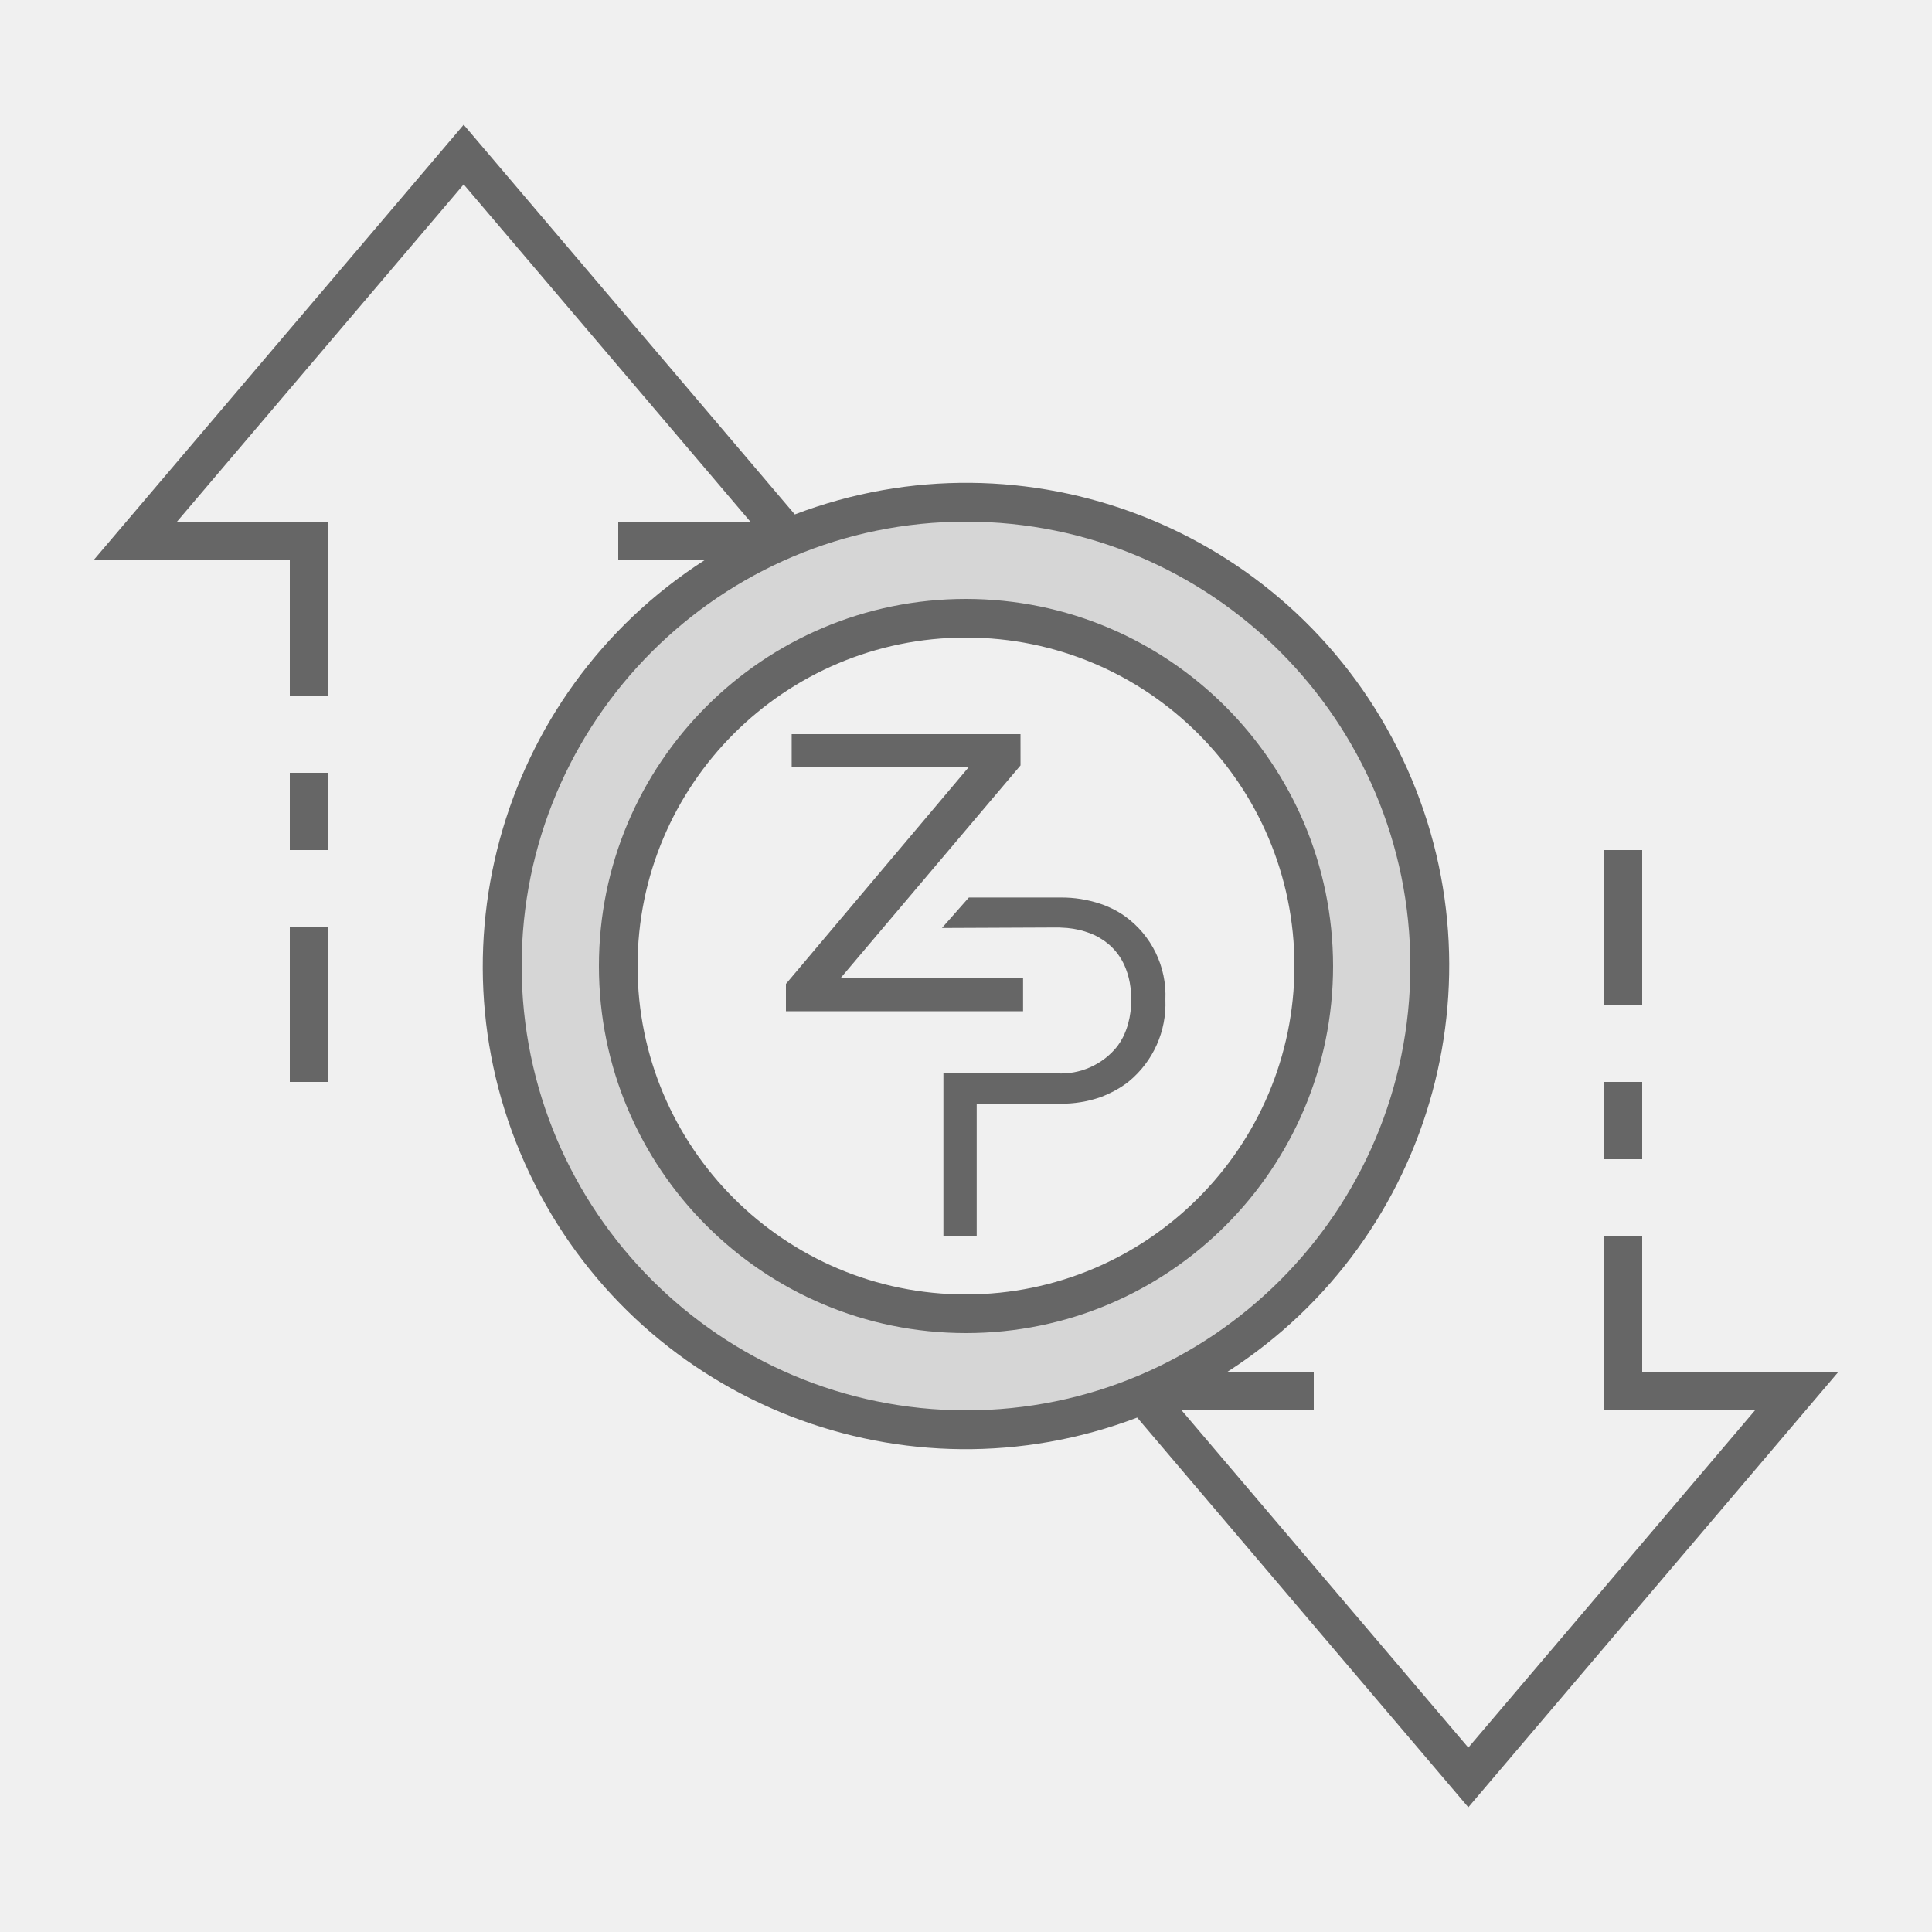
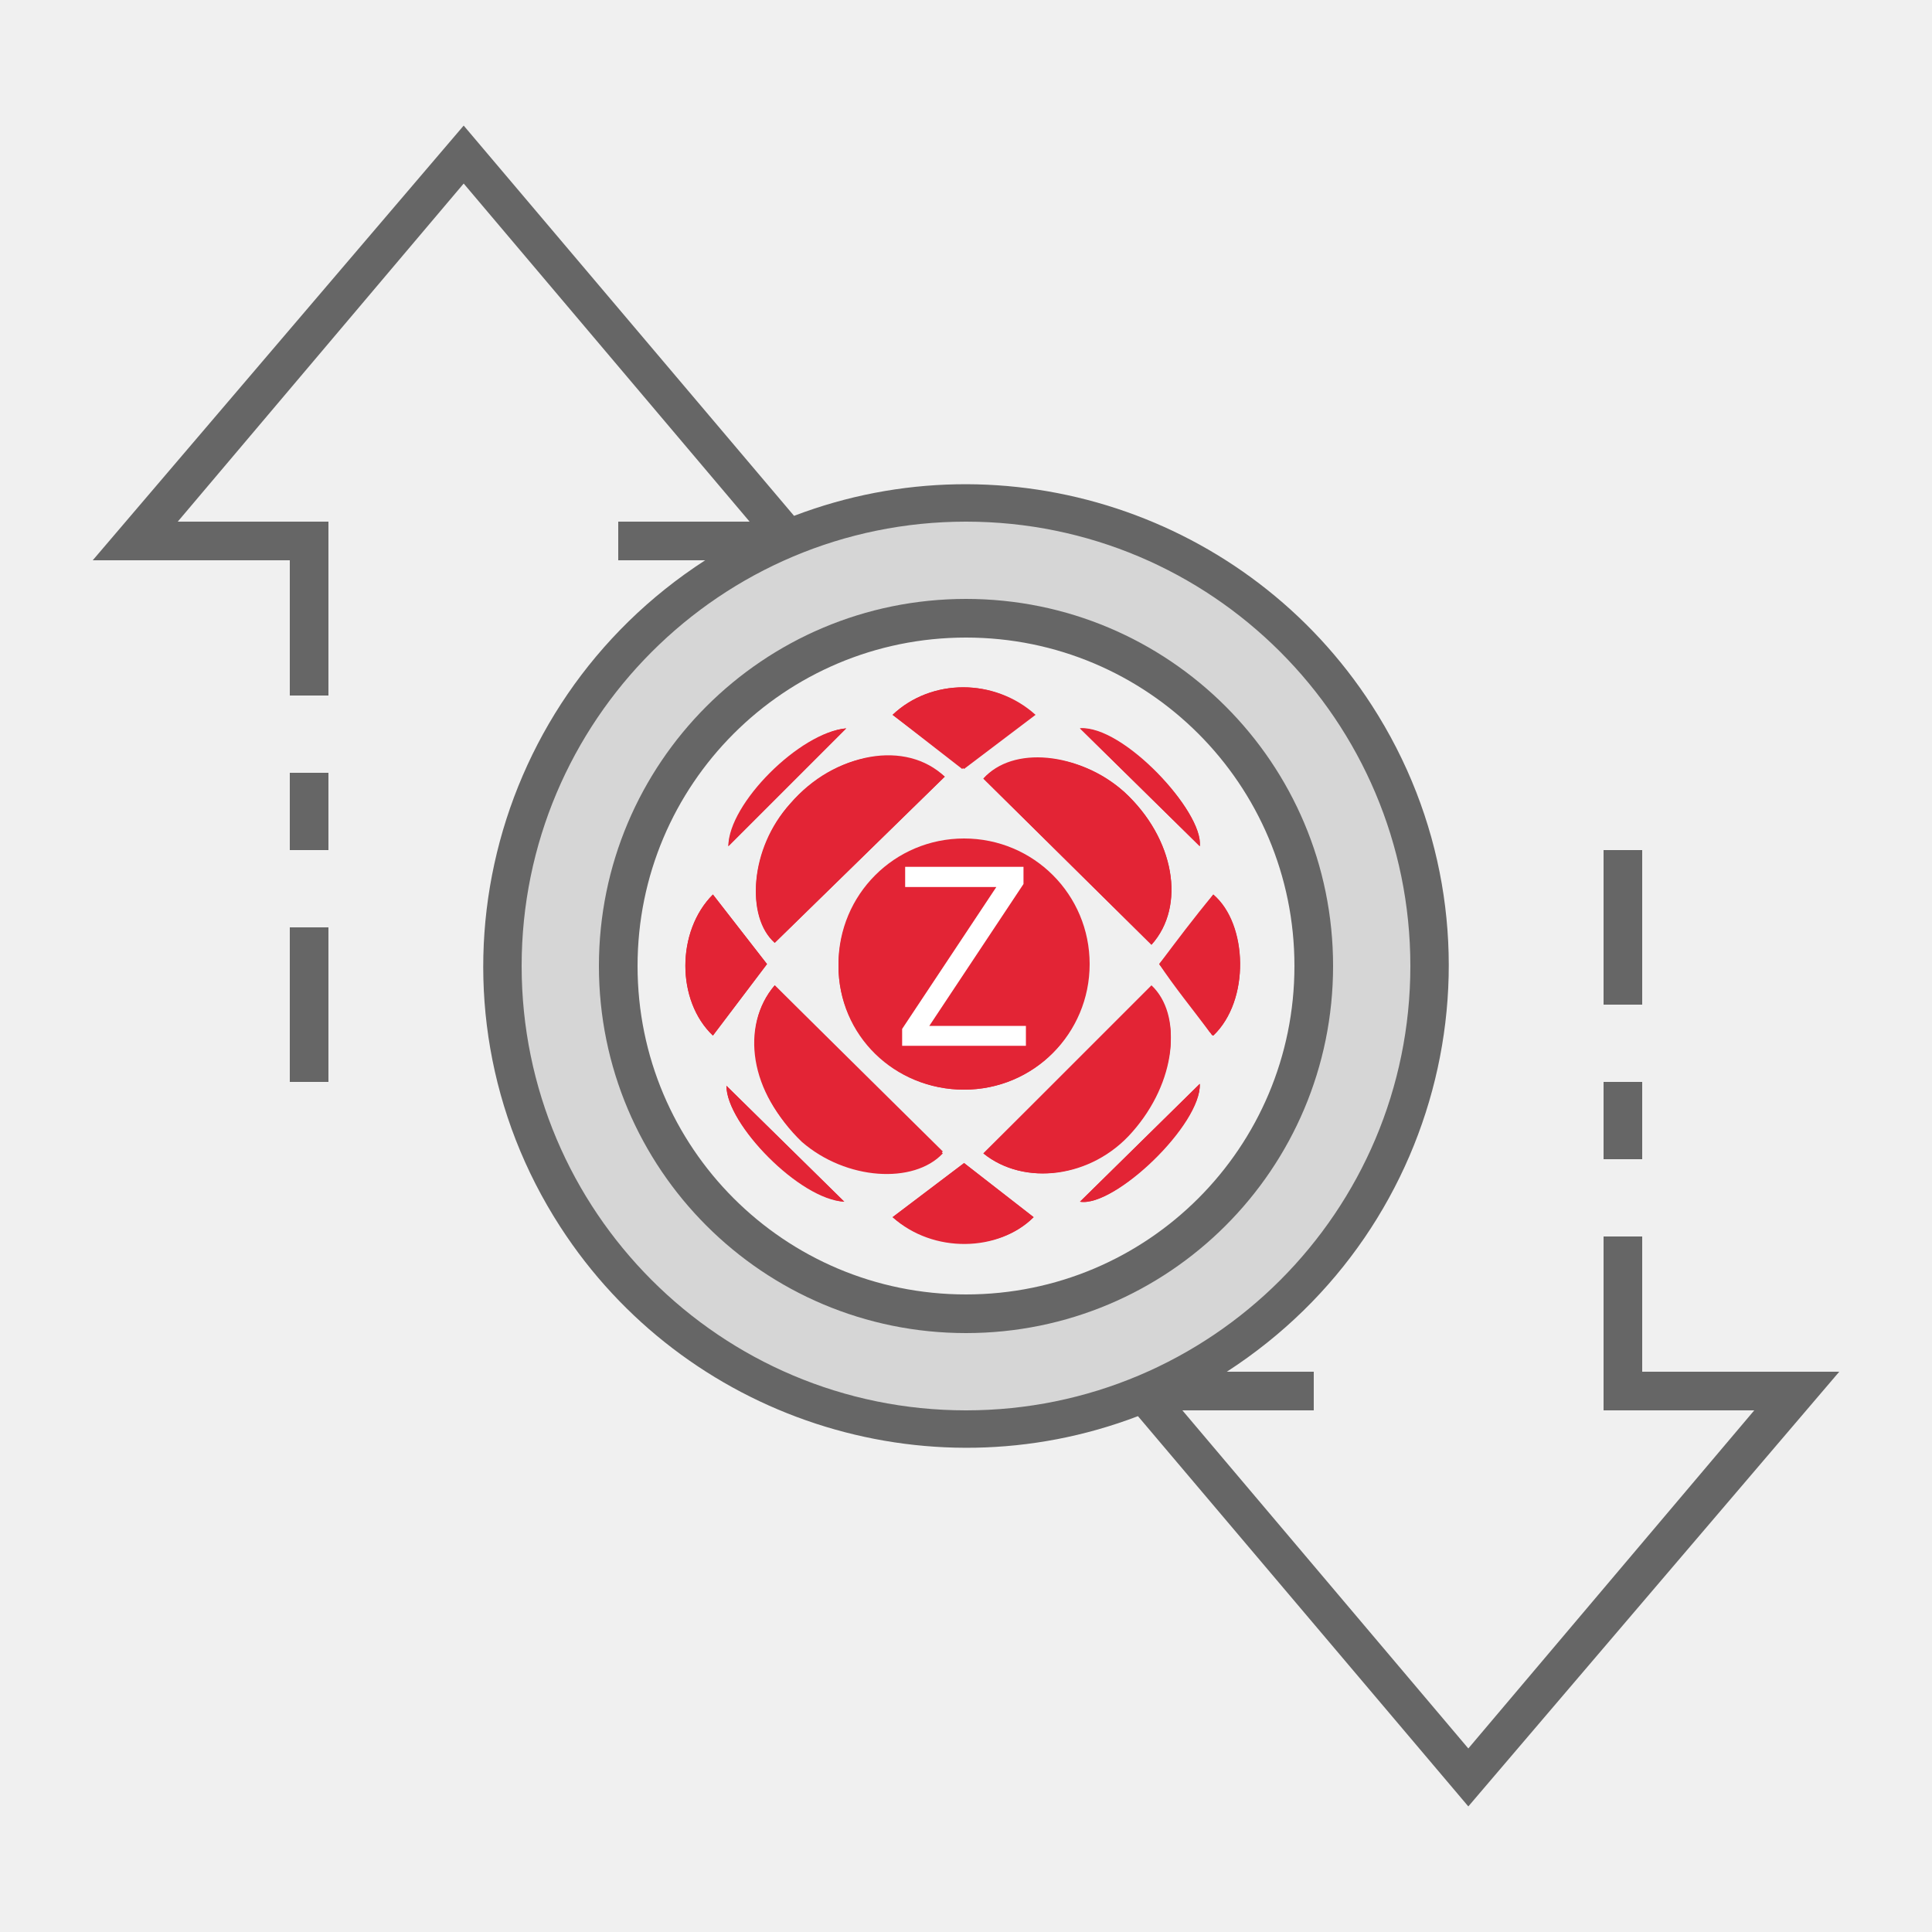
- <svg xmlns="http://www.w3.org/2000/svg" id="ic_empty_zsparks" width="100" height="100" viewBox="0 0 100 100">
-   <defs>
-     <style type="text/css">
-             .cls-1{fill:#d6d6d6}.cls-2{fill:#666}.cls-3{fill:none}
-         </style>
-   </defs>
-   <g id="Group_9086" data-name="Group 9086">
-     <path id="Path_19031" d="M50 26a24 24 0 1 0 24 24 24 24 0 0 0-24-24zm0 42a18 18 0 1 1 18-18 18 18 0 0 1-18 18z" class="cls-1" data-name="Path 19031" />
-     <g id="Group_9085" data-name="Group 9085">
-       <g id="Group_9083" data-name="Group 9083">
-         <path id="Path_19032" d="M50 31a19 19 0 1 0 19 19 19.021 19.021 0 0 0-19-19zm0 36a17 17 0 1 1 17-17 17.019 17.019 0 0 1-17 17z" class="cls-2" data-name="Path 19032" />
-         <path id="Rectangle_4749" d="M0 0h2v4H0z" class="cls-2" data-name="Rectangle 4749" transform="translate(83 56)" />
-         <path id="Rectangle_4750" d="M0 0h2v8H0z" class="cls-2" data-name="Rectangle 4750" transform="translate(83 44)" />
-         <path id="Rectangle_4751" d="M0 0h2v8H0z" class="cls-2" data-name="Rectangle 4751" transform="translate(15 48)" />
-         <path id="Rectangle_4752" d="M0 0h2v4H0z" class="cls-2" data-name="Rectangle 4752" transform="translate(15 40)" />
-         <path id="Path_19033" d="M95.162 71H85v-7h-2v9h7.838L76 90.456 61.162 73H68v-2h-4.461a24.989 24.989 0 0 0-22.4-44.374L24 6.456 4.838 29H15v7h2v-9H9.162L24 9.544 38.838 27H32v2h4.461a24.989 24.989 0 0 0 22.4 44.374L76 93.544zM27 50a23 23 0 1 1 23 23 23.026 23.026 0 0 1-23-23z" class="cls-2" data-name="Path 19033" />
-       </g>
-       <g id="Group_9084" data-name="Group 9084">
-         <path id="Path_19034" d="M58.218 47.418a4.728 4.728 0 0 0-.653-.386 5.67 5.67 0 0 0-.354-.158c-.083-.032-.165-.064-.247-.089a6.268 6.268 0 0 0-2.053-.329h-4.763l-1.393 1.577 5.96-.026c.07 0 .146 0 .215.007a4.6 4.6 0 0 1 .615.057l.2.038a3.62 3.62 0 0 1 .551.152c.057.019.114.044.171.063a3.075 3.075 0 0 1 .33.152c.05.025.1.057.152.089a2.949 2.949 0 0 1 .424.3 3.081 3.081 0 0 1 .836 1.121c.025.057.051.114.07.171a3.935 3.935 0 0 1 .234.943 5.268 5.268 0 0 1 .038.64 4.53 4.53 0 0 1-.158 1.242 3.955 3.955 0 0 1-.266.7 3.293 3.293 0 0 1-.285.462 3.735 3.735 0 0 1-3.161 1.412h-5.85V64h1.723v-6.872H54.9a6.138 6.138 0 0 0 2.052-.336c.082-.031.165-.057.247-.1a1.532 1.532 0 0 0 .184-.082 4.403 4.403 0 0 0 .551-.292c.044-.025.088-.056.133-.082.025-.019.057-.038.082-.057a3.1 3.1 0 0 0 .285-.209 5.2 5.2 0 0 0 1.887-4.224 5.041 5.041 0 0 0-2.103-4.328z" class="cls-2" data-name="Path 19034" />
-         <path id="Path_19035" d="M52.821 38H40.977v1.691h9.178L40.68 50.927v1.413h12.274v-1.7l-9.424-.04 9.292-10.983z" class="cls-2" data-name="Path 19035" />
+ <svg xmlns="http://www.w3.org/2000/svg" version="1.1" id="ic_empty_zsparks" x="0px" y="0px" viewBox="0 0 100 100" style="enable-background:new 0 0 100 100;" xml:space="preserve">
+   <style type="text/css">
+ 	.st0{fill:#D6D6D6;}
+ 	.st1{fill:#666666;}
+ 	.st2{fill:none;}
+ 	.st3{fill-rule:evenodd;clip-rule:evenodd;fill:#E32435;}
+ 	.st4{fill:#FFFFFF;}
+ 	.st5{font-family:'MyriadPro-Regular';}
+ 	.st6{font-size:12.973px;}
+ </style>
+   <g id="Group_9086">
+     <path id="Path_19031" class="st0" d="M50,26c-13.3,0-24,10.7-24,24s10.7,24,24,24s24-10.7,24-24S63.3,26,50,26z M50,68   c-9.9,0-18-8.1-18-18s8.1-18,18-18s18,8.1,18,18S59.9,68,50,68z" />
+     <g id="Group_9085">
+       <g id="Group_9083">
+         <path id="Path_19032" class="st1" d="M50,31c-10.5,0-19,8.5-19,19s8.5,19,19,19s19-8.5,19-19C69,39.5,60.5,31,50,31z M50,67     c-9.4,0-17-7.6-17-17s7.6-17,17-17s17,7.6,17,17C67,59.4,59.4,67,50,67z" />
+         <path id="Rectangle_4749" class="st1" d="M83,56h2v4h-2V56z" />
+         <path id="Rectangle_4750" class="st1" d="M83,44h2v8h-2V44z" />
+         <path id="Rectangle_4751" class="st1" d="M15,48h2v8h-2V48z" />
+         <path id="Rectangle_4752" class="st1" d="M15,40h2v4h-2V40z" />
+         <path id="Path_19033" class="st1" d="M95.2,71H85v-7h-2v9h7.8L76,90.5L61.2,73H68v-2h-4.5c11.6-7.5,15-22.9,7.5-34.5     c-6.4-9.9-18.9-14-29.9-9.8L24,6.5L4.8,29H15v7h2v-9H9.2L24,9.5L38.8,27H32v2h4.5c-11.6,7.5-15,22.9-7.5,34.5     c6.4,9.9,18.9,14,29.9,9.8L76,93.5L95.2,71z M27,50c0-12.7,10.3-23,23-23s23,10.3,23,23S62.7,73,50,73C37.3,73,27,62.7,27,50z" />
      </g>
    </g>
  </g>
-   <path id="Rectangle_4753" d="M0 0h100v100H0z" class="cls-3" data-name="Rectangle 4753" />
+   <path id="Rectangle_4753" class="st2" d="M0,0h100v100H0V0z" />
+   <path id="Rectangle_4542" class="st2" d="M30.1,30h39.6v39.6H30.1V30z" />
+   <path id="Rectangle_4543" class="st2" d="M30.4,29.8H70v39.6H30.4V29.8z" />
+   <path class="st3" d="M49.9,56.4c3.6,0,6.5-2.9,6.5-6.5c0-3.6-2.9-6.5-6.5-6.5c-3.6,0-6.5,2.9-6.5,6.5c0,0,0,0,0,0.1  C43.4,53.6,46.3,56.4,49.9,56.4z" />
+   <path class="st3" d="M48.9,40.2c-2-1.9-5.6-1.3-8,1.4c-2.1,2.4-2.3,5.9-0.8,7.2L48.9,40.2z" />
+   <path class="st3" d="M59.6,48.9c1.8-2,1.2-5.5-1.4-7.9c-2.4-2.1-5.8-2.4-7.3-0.7L59.6,48.9z" />
+   <path class="st3" d="M40.1,51c-1.8,2.1-1.3,5.6,1.4,8c2.3,2.1,5.7,2.2,7.3,0.6L40.1,51z" />
+   <path class="st3" d="M50.9,59.7c2.1,1.7,5.6,1.3,7.7-1.1c2.3-2.6,2.6-6,1-7.5L50.9,59.7z" />
+   <path class="st3" d="M62.8,53.6c1.9-1.8,1.8-5.8,0-7.3c-0.9,1.2-1.8,2.4-2.8,3.6c0.9,1.2,1.8,2.3,2.6,3.5  C62.7,53.5,62.8,53.6,62.8,53.6z" />
+   <path class="st3" d="M36.9,46.3c-1.9,1.9-1.9,5.5,0,7.3l2.8-3.7L36.9,46.3z" />
+   <path class="st3" d="M46.2,63c2.1,1.9,5.5,1.8,7.3,0l-3.6-2.8L46.2,63z" />
+   <path class="st3" d="M46.2,37l3.7,2.8l3.7-2.8C51.5,35.1,48.2,35.1,46.2,37z" />
+   <path class="st3" d="M55.9,37.7l6.2,6.1C62.3,42,58.1,37.6,55.9,37.7z" />
+   <path class="st3" d="M43.8,37.7c-2.3,0.2-6,3.9-6.1,6.1L43.8,37.7z" />
+   <path class="st3" d="M62.1,56.1l-6.2,6.1C57.7,62.5,62.2,58.2,62.1,56.1z" />
+   <path class="st3" d="M43.7,62.2l-6.1-6C37.6,58.2,41.4,62,43.7,62.2z" />
+   <path class="st3" d="M49.9,56.4c-3.6,0-6.5-2.9-6.5-6.4c0-3.6,2.9-6.5,6.4-6.5c3.6,0,6.5,2.8,6.5,6.4C56.4,53.5,53.5,56.4,49.9,56.4  C49.9,56.4,49.9,56.4,49.9,56.4z" />
+   <path class="st3" d="M48.9,40.2l-8.8,8.6c-1.5-1.4-1.3-4.9,0.8-7.2C43.2,38.9,46.8,38.4,48.9,40.2z" />
+   <path class="st3" d="M59.6,48.9l-8.7-8.6c1.5-1.6,5-1.4,7.3,0.7C60.8,43.4,61.4,46.9,59.6,48.9z" />
+   <path class="st3" d="M40.1,51l8.7,8.7c-1.5,1.6-5,1.4-7.3-0.6C38.9,56.6,38.3,53.1,40.1,51z" />
+   <path class="st3" d="M50.9,59.7l8.7-8.7c1.6,1.5,1.3,4.9-1,7.5C56.5,61,53,61.4,50.9,59.7z" />
+   <path class="st3" d="M62.8,53.6c-0.1,0-0.1-0.1-0.2-0.2c-0.9-1.2-1.8-2.3-2.6-3.5c0.9-1.2,1.8-2.4,2.8-3.6  C64.6,47.9,64.7,51.8,62.8,53.6z" />
+   <path class="st3" d="M36.9,46.3l2.8,3.6l-2.8,3.7C35,51.8,35,48.2,36.9,46.3z" />
+   <path class="st3" d="M46.2,63l3.7-2.8l3.6,2.8C51.7,64.8,48.3,64.8,46.2,63z" />
+   <path class="st3" d="M46.2,37c2-1.9,5.3-1.9,7.3,0l-3.7,2.8L46.2,37z" />
+   <path class="st3" d="M55.9,37.7c2.2-0.2,6.4,4.3,6.2,6.1L55.9,37.7z" />
+   <path class="st3" d="M43.8,37.7l-6.1,6.1C37.7,41.6,41.4,37.9,43.8,37.7z" />
+   <path class="st3" d="M62.1,56.1c0.1,2-4.4,6.4-6.2,6.1L62.1,56.1z" />
+   <path class="st3" d="M43.7,62.2c-2.3-0.1-6.1-4-6.1-6L43.7,62.2z" />
+   <text transform="matrix(1 0 0 1 46.1945 54.1314)" class="st4 st5 st6">Z</text>
</svg>
